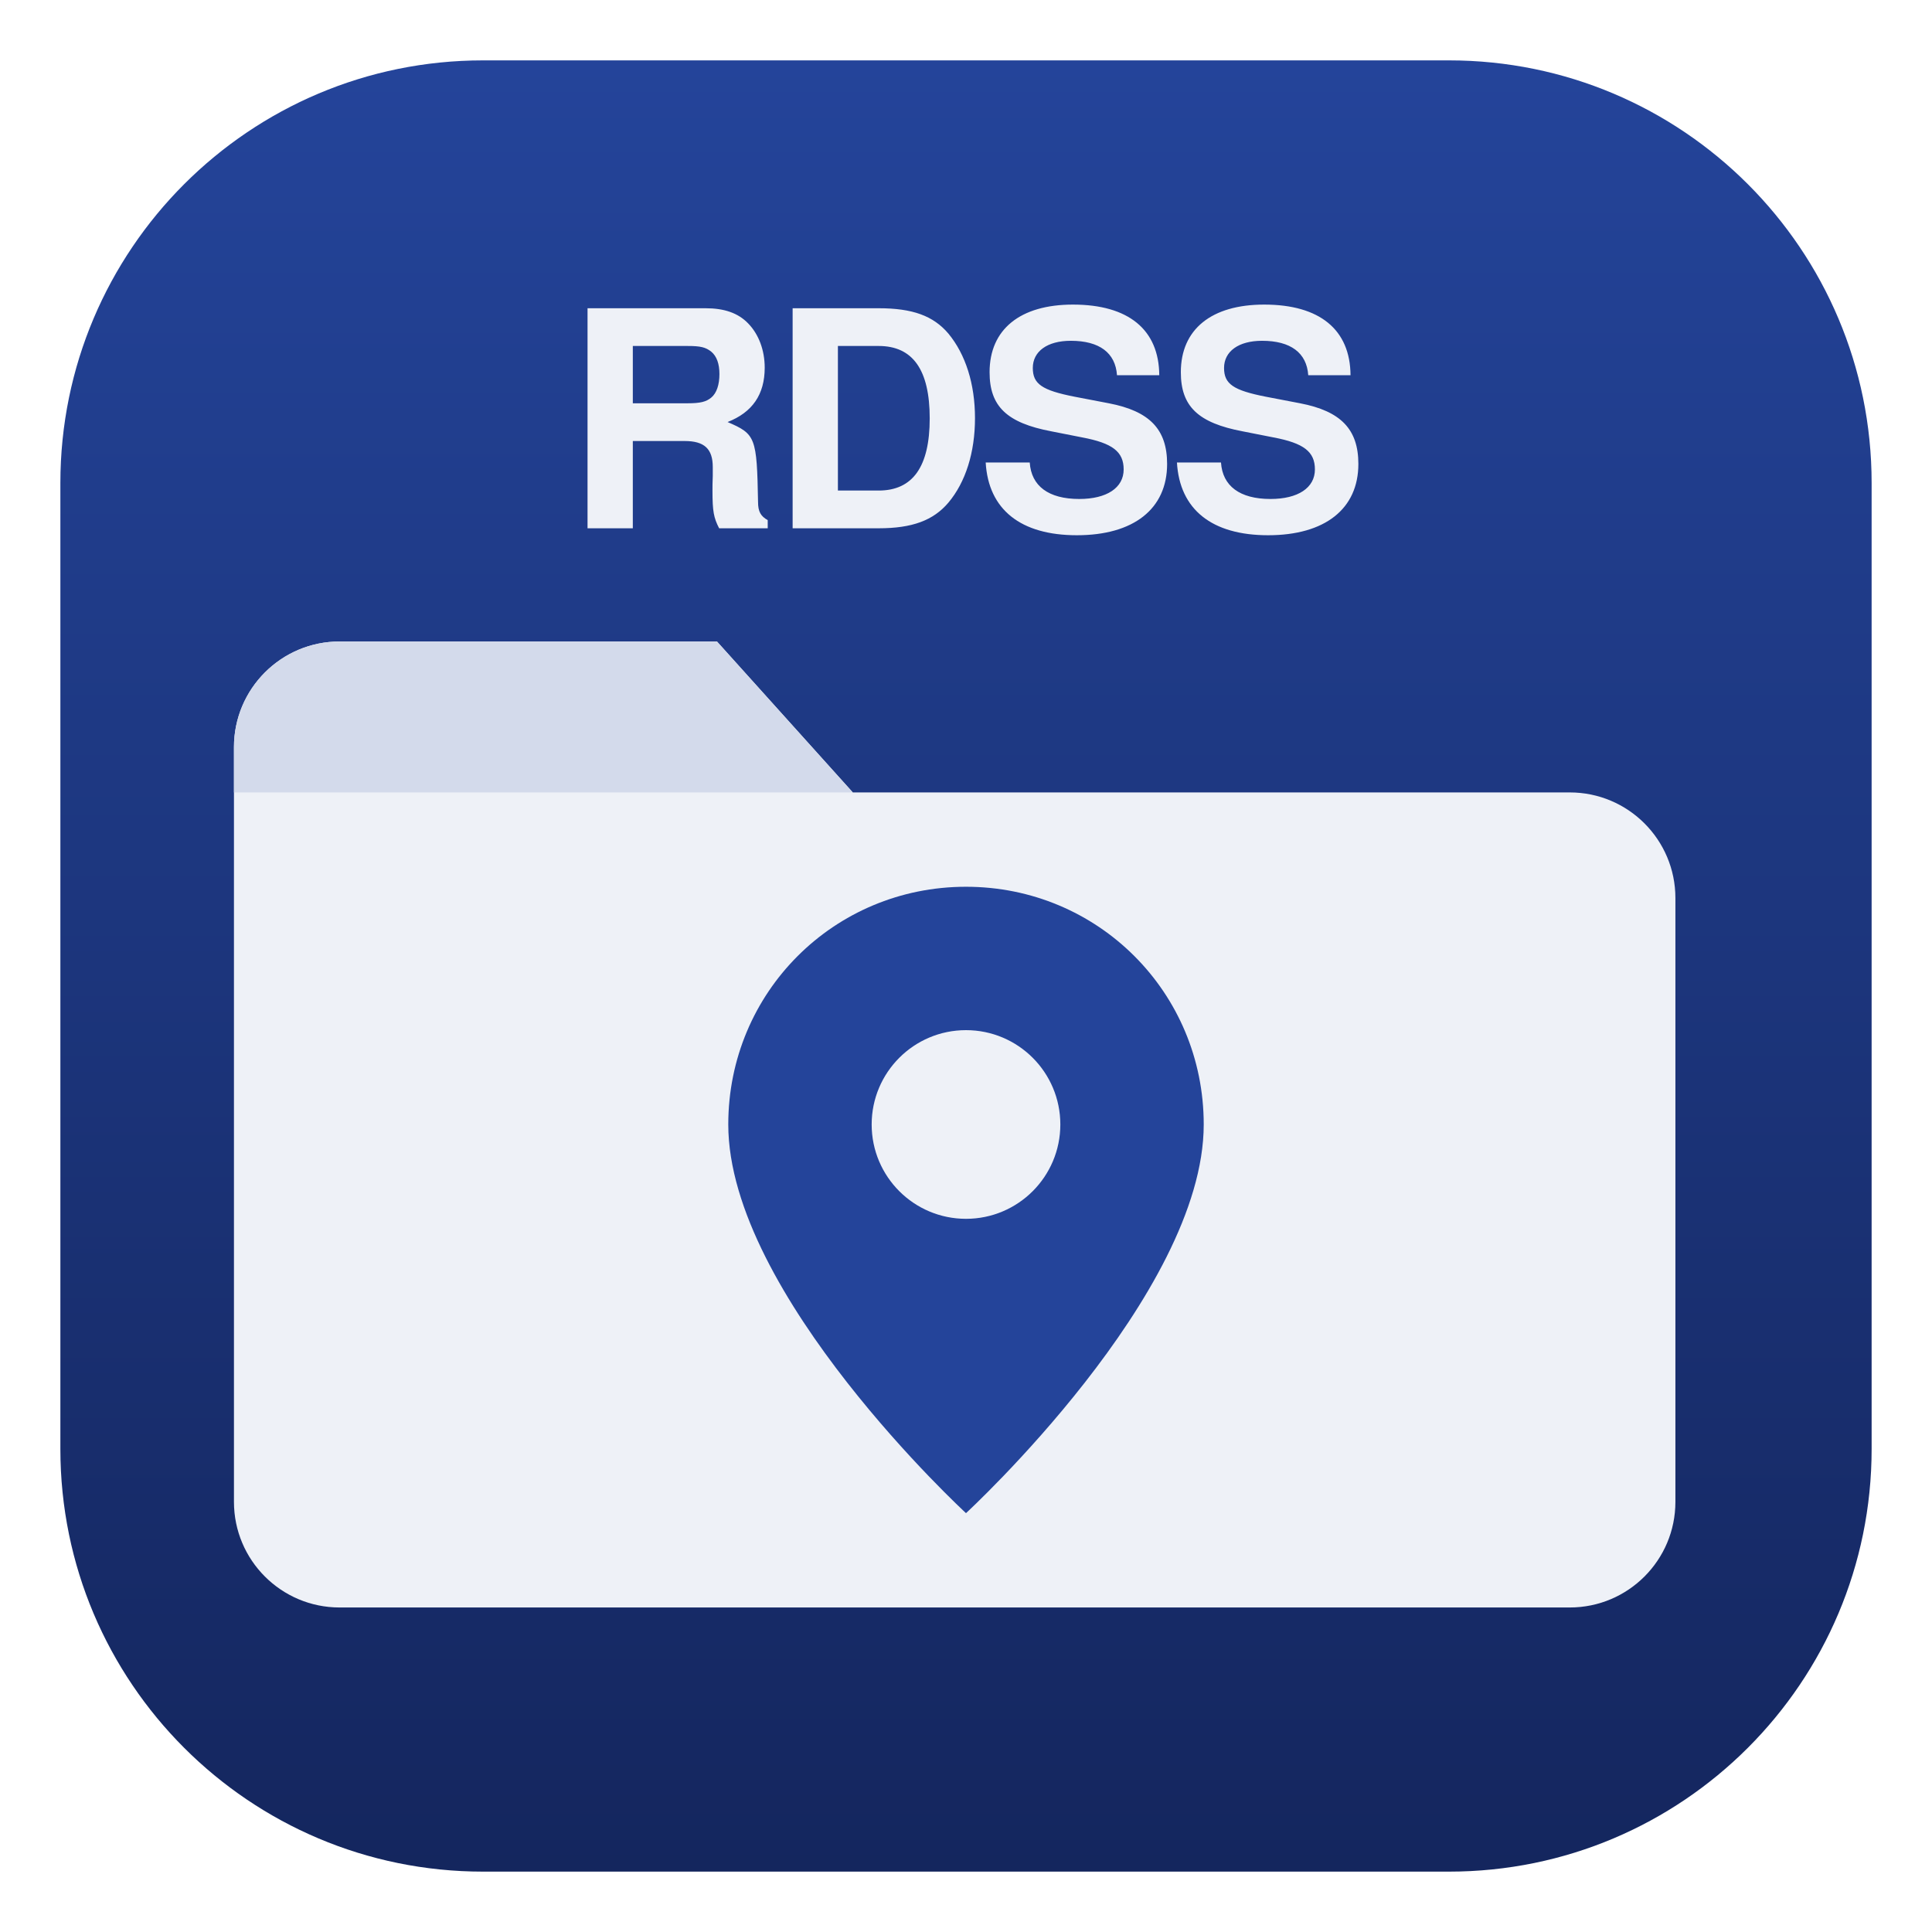
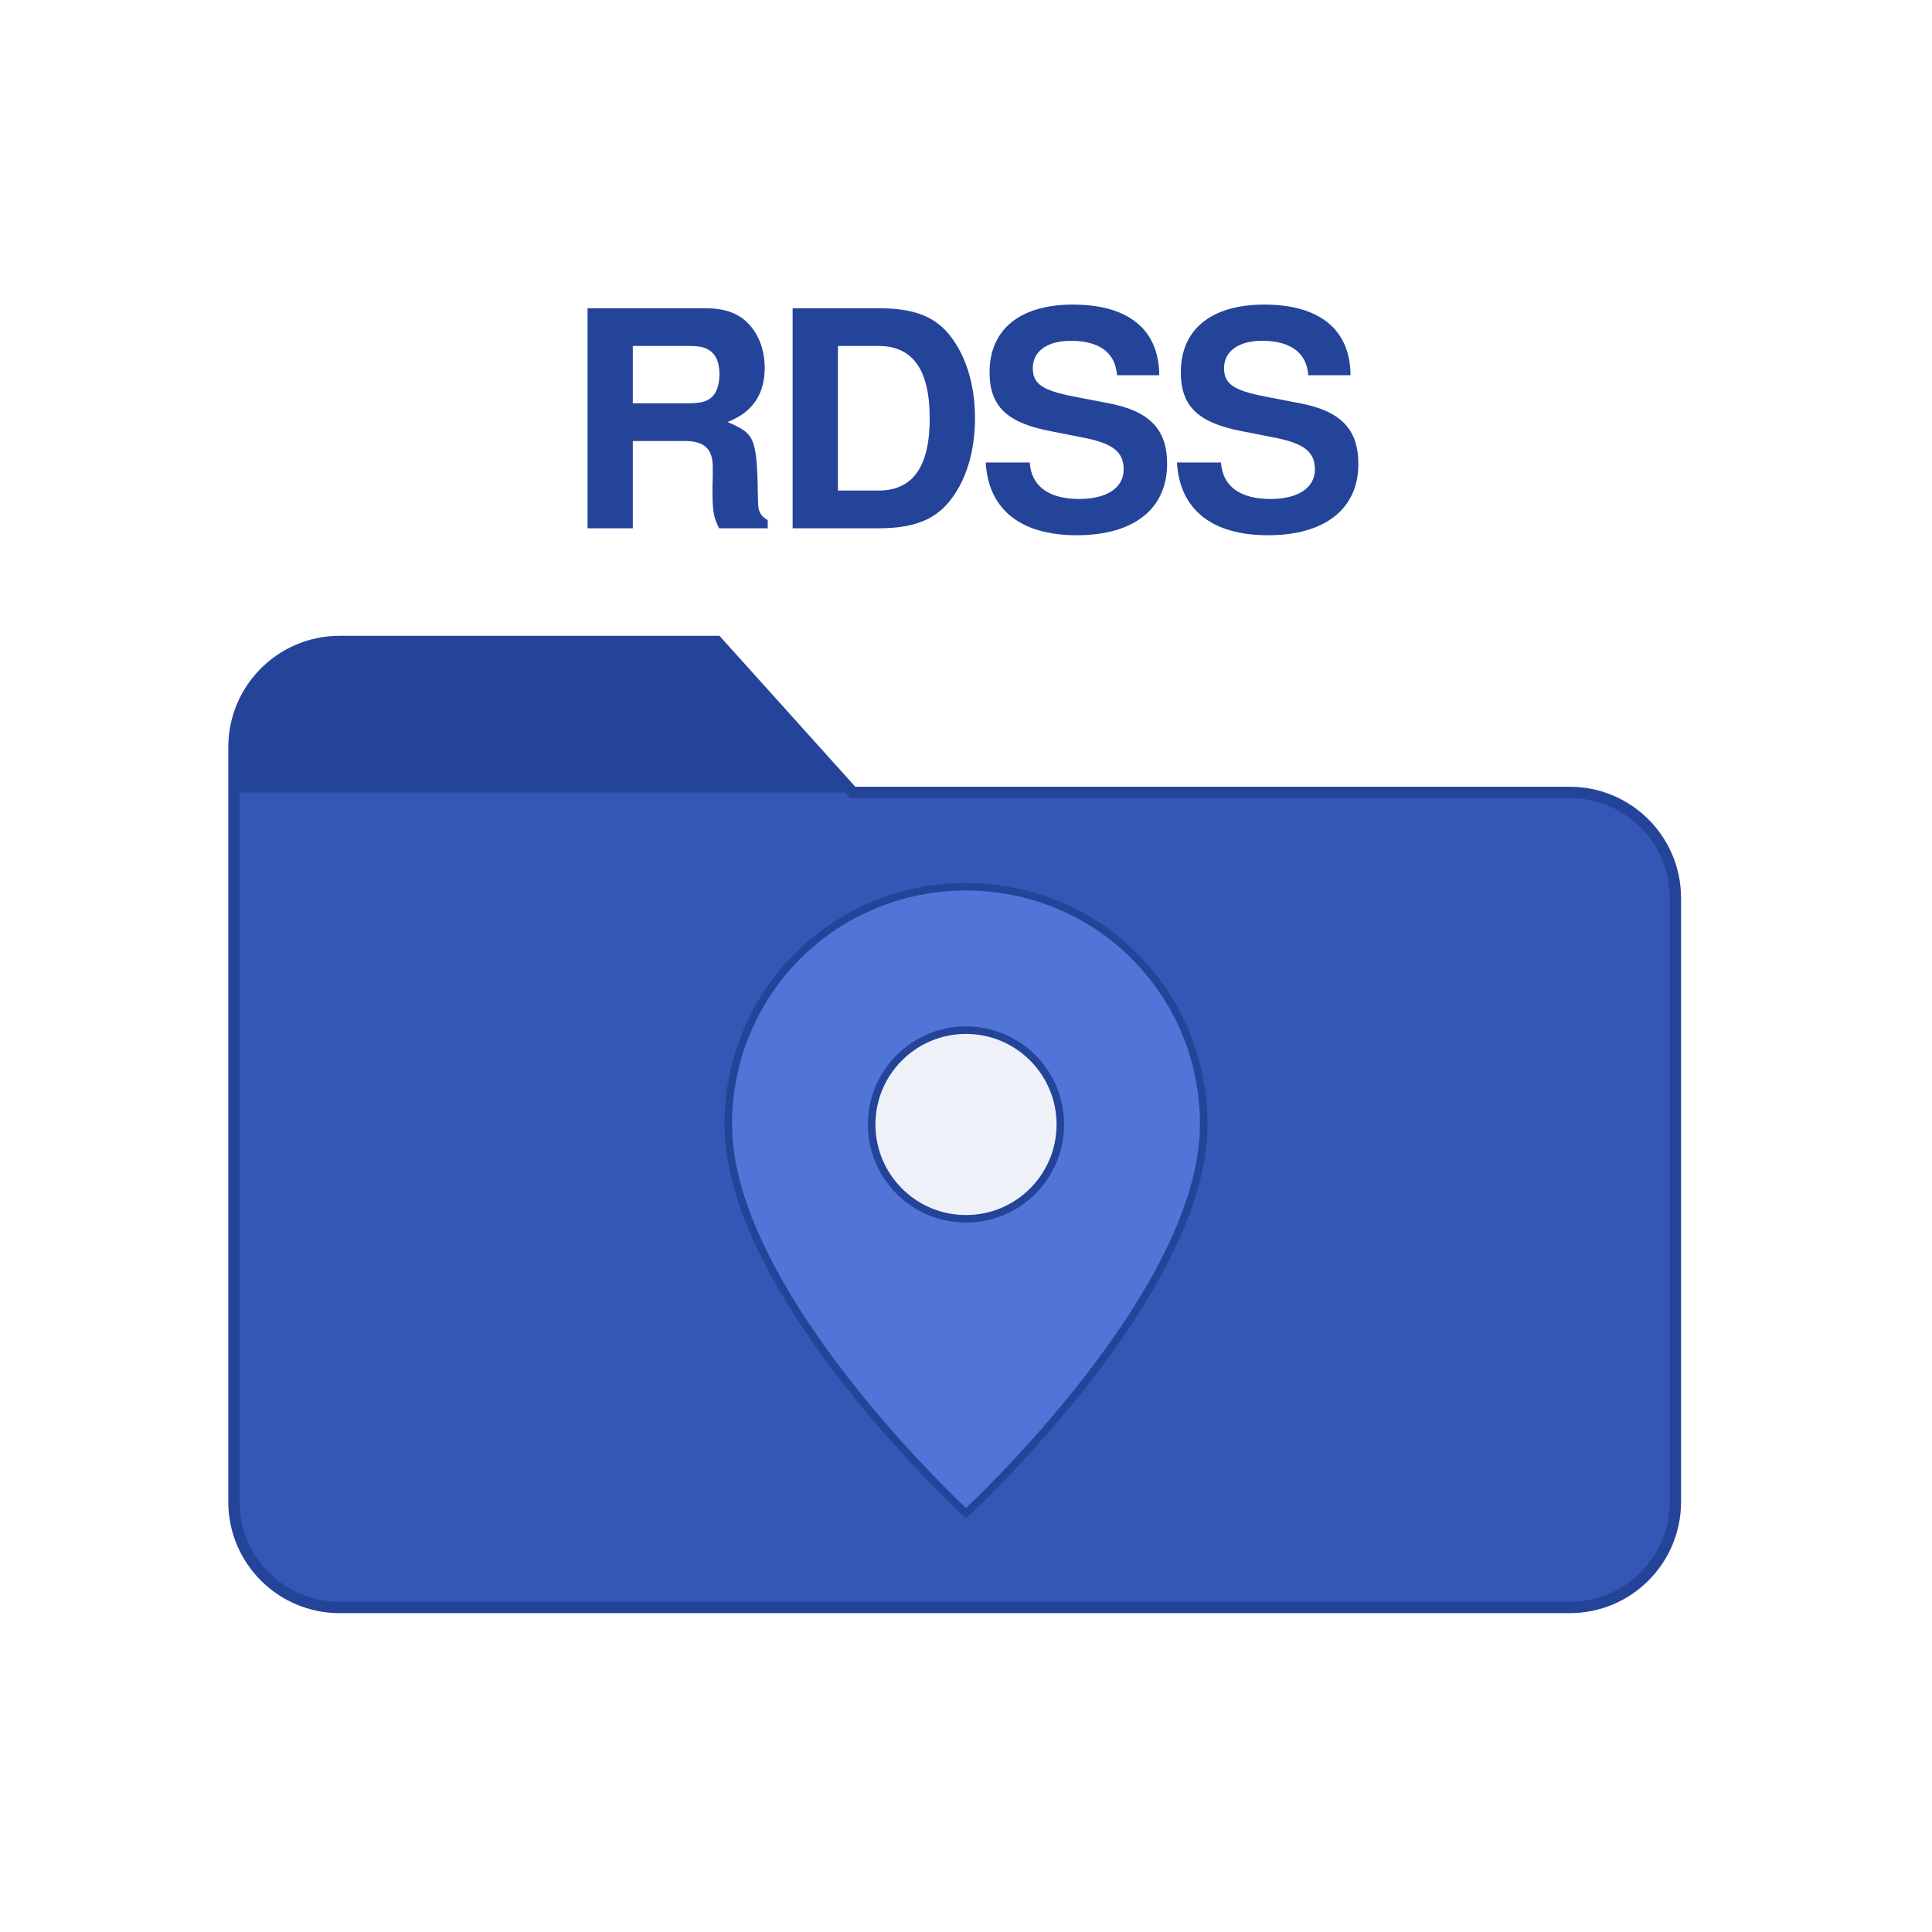
<svg xmlns="http://www.w3.org/2000/svg" width="512" height="512" viewBox="0 0 512 512">
-   <defs>
-     <linearGradient id="bgA" x1="0" y1="0" x2="0" y2="1">
-       <stop offset="0" stop-color="#24449a" />
-       <stop offset="1" stop-color="#14265e" />
-     </linearGradient>
-   </defs>
-   <rect x="16" y="16" width="480" height="480" rx="112" fill="url(#bgA)" />
-   <text x="256" y="140" text-anchor="middle" font-family="Helvetica, Arial, sans-serif" font-weight="900" font-size="80" letter-spacing="-3" fill="#eef1f7">RDSS</text>
-   <path d="M90 170h100l36 40h190a28 28 0 0 1 28 28v160a28 28 0 0 1-28 28H90a28 28 0 0 1-28-28V198a28 28 0 0 1 28-28z" fill="#eef1f7" />
-   <path d="M90 170h100l36 40H62v-12a28 28 0 0 1 28-28z" fill="#d3daeb" />
-   <path d="M256 235c-35 0-63 28-63 63 0 45 63 103 63 103s63-58 63-103c0-35-28-63-63-63z" fill="#24449a" />
-   <circle cx="256" cy="298" r="25" fill="#eef1f7" />
+   <text x="256" y="140" text-anchor="middle" font-family="Helvetica, Arial, sans-serif" font-weight="900" font-size="80" letter-spacing="-3" fill="#24449a">RDSS</text>
+   <path d="M90 170h100l36 40h190a28 28 0 0 1 28 28v160a28 28 0 0 1-28 28H90a28 28 0 0 1-28-28V198a28 28 0 0 1 28-28z" fill="#3457b5" stroke="#24449a" stroke-width="3" />
+   <path d="M90 170h100l36 40H62v-12a28 28 0 0 1 28-28z" fill="#24449a" />
+   <path d="M256 235c-35 0-63 28-63 63 0 45 63 103 63 103s63-58 63-103c0-35-28-63-63-63z" fill="#5174d8" stroke="#24449a" stroke-width="2" />
+   <circle cx="256" cy="298" r="25" fill="#eef1f7" stroke="#24449a" stroke-width="2" />
</svg>
